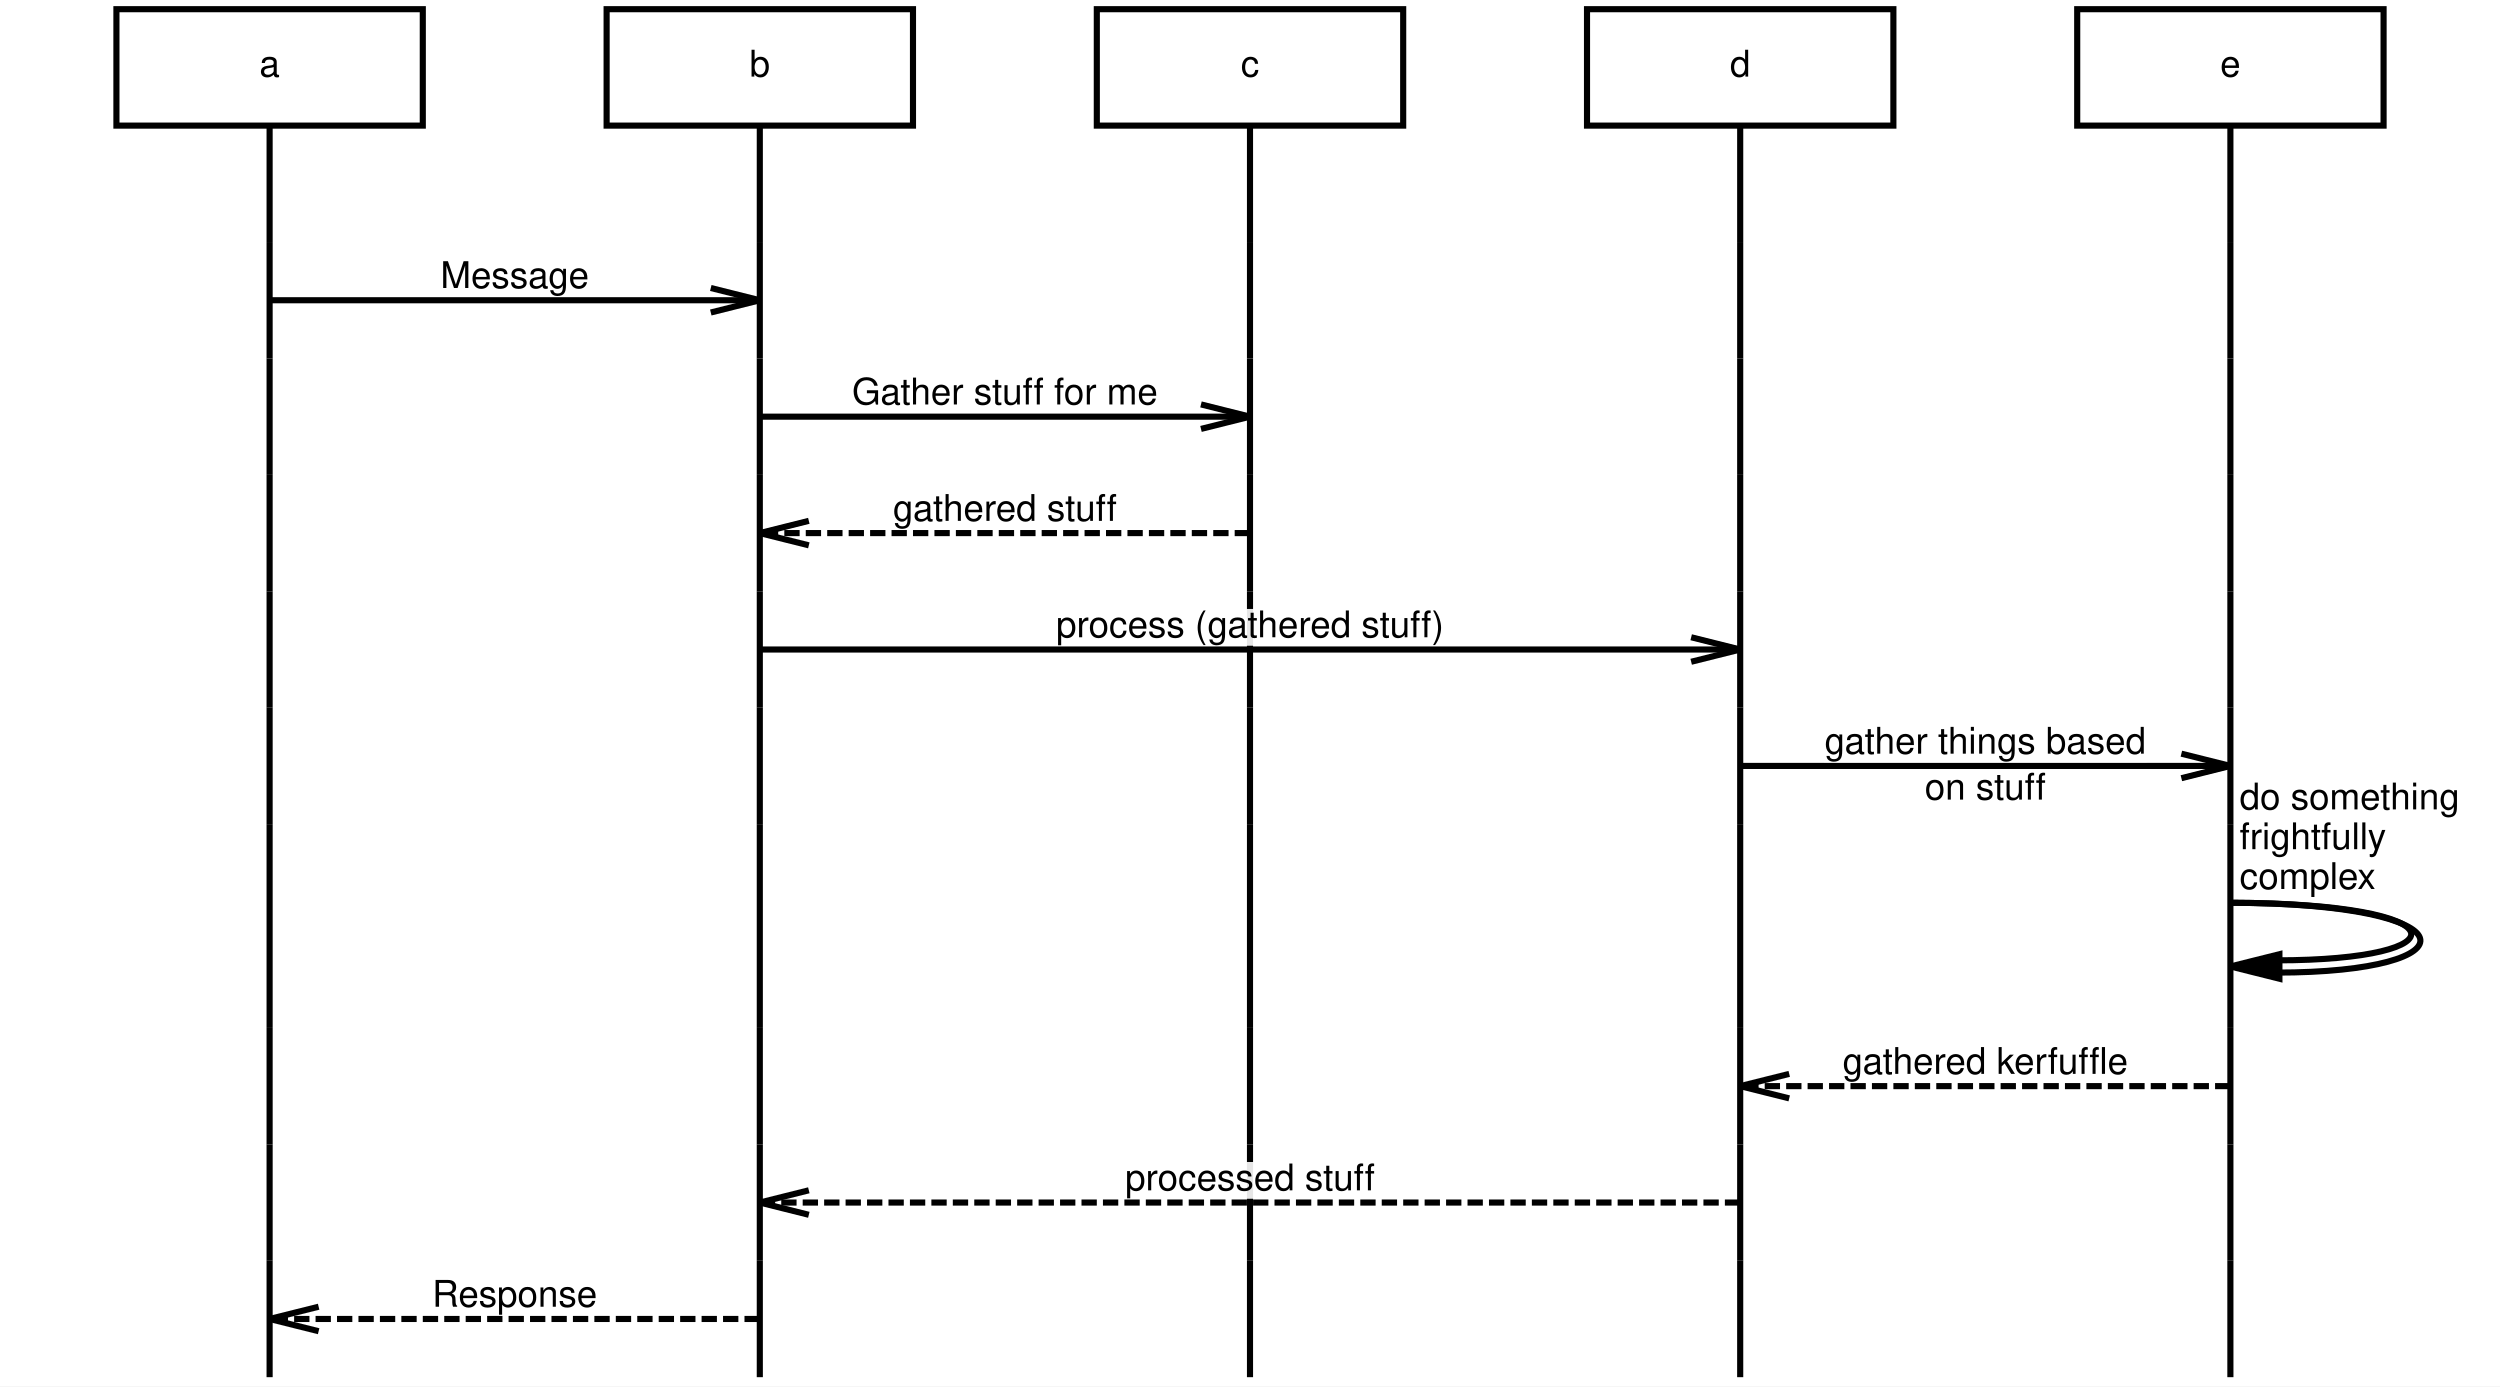
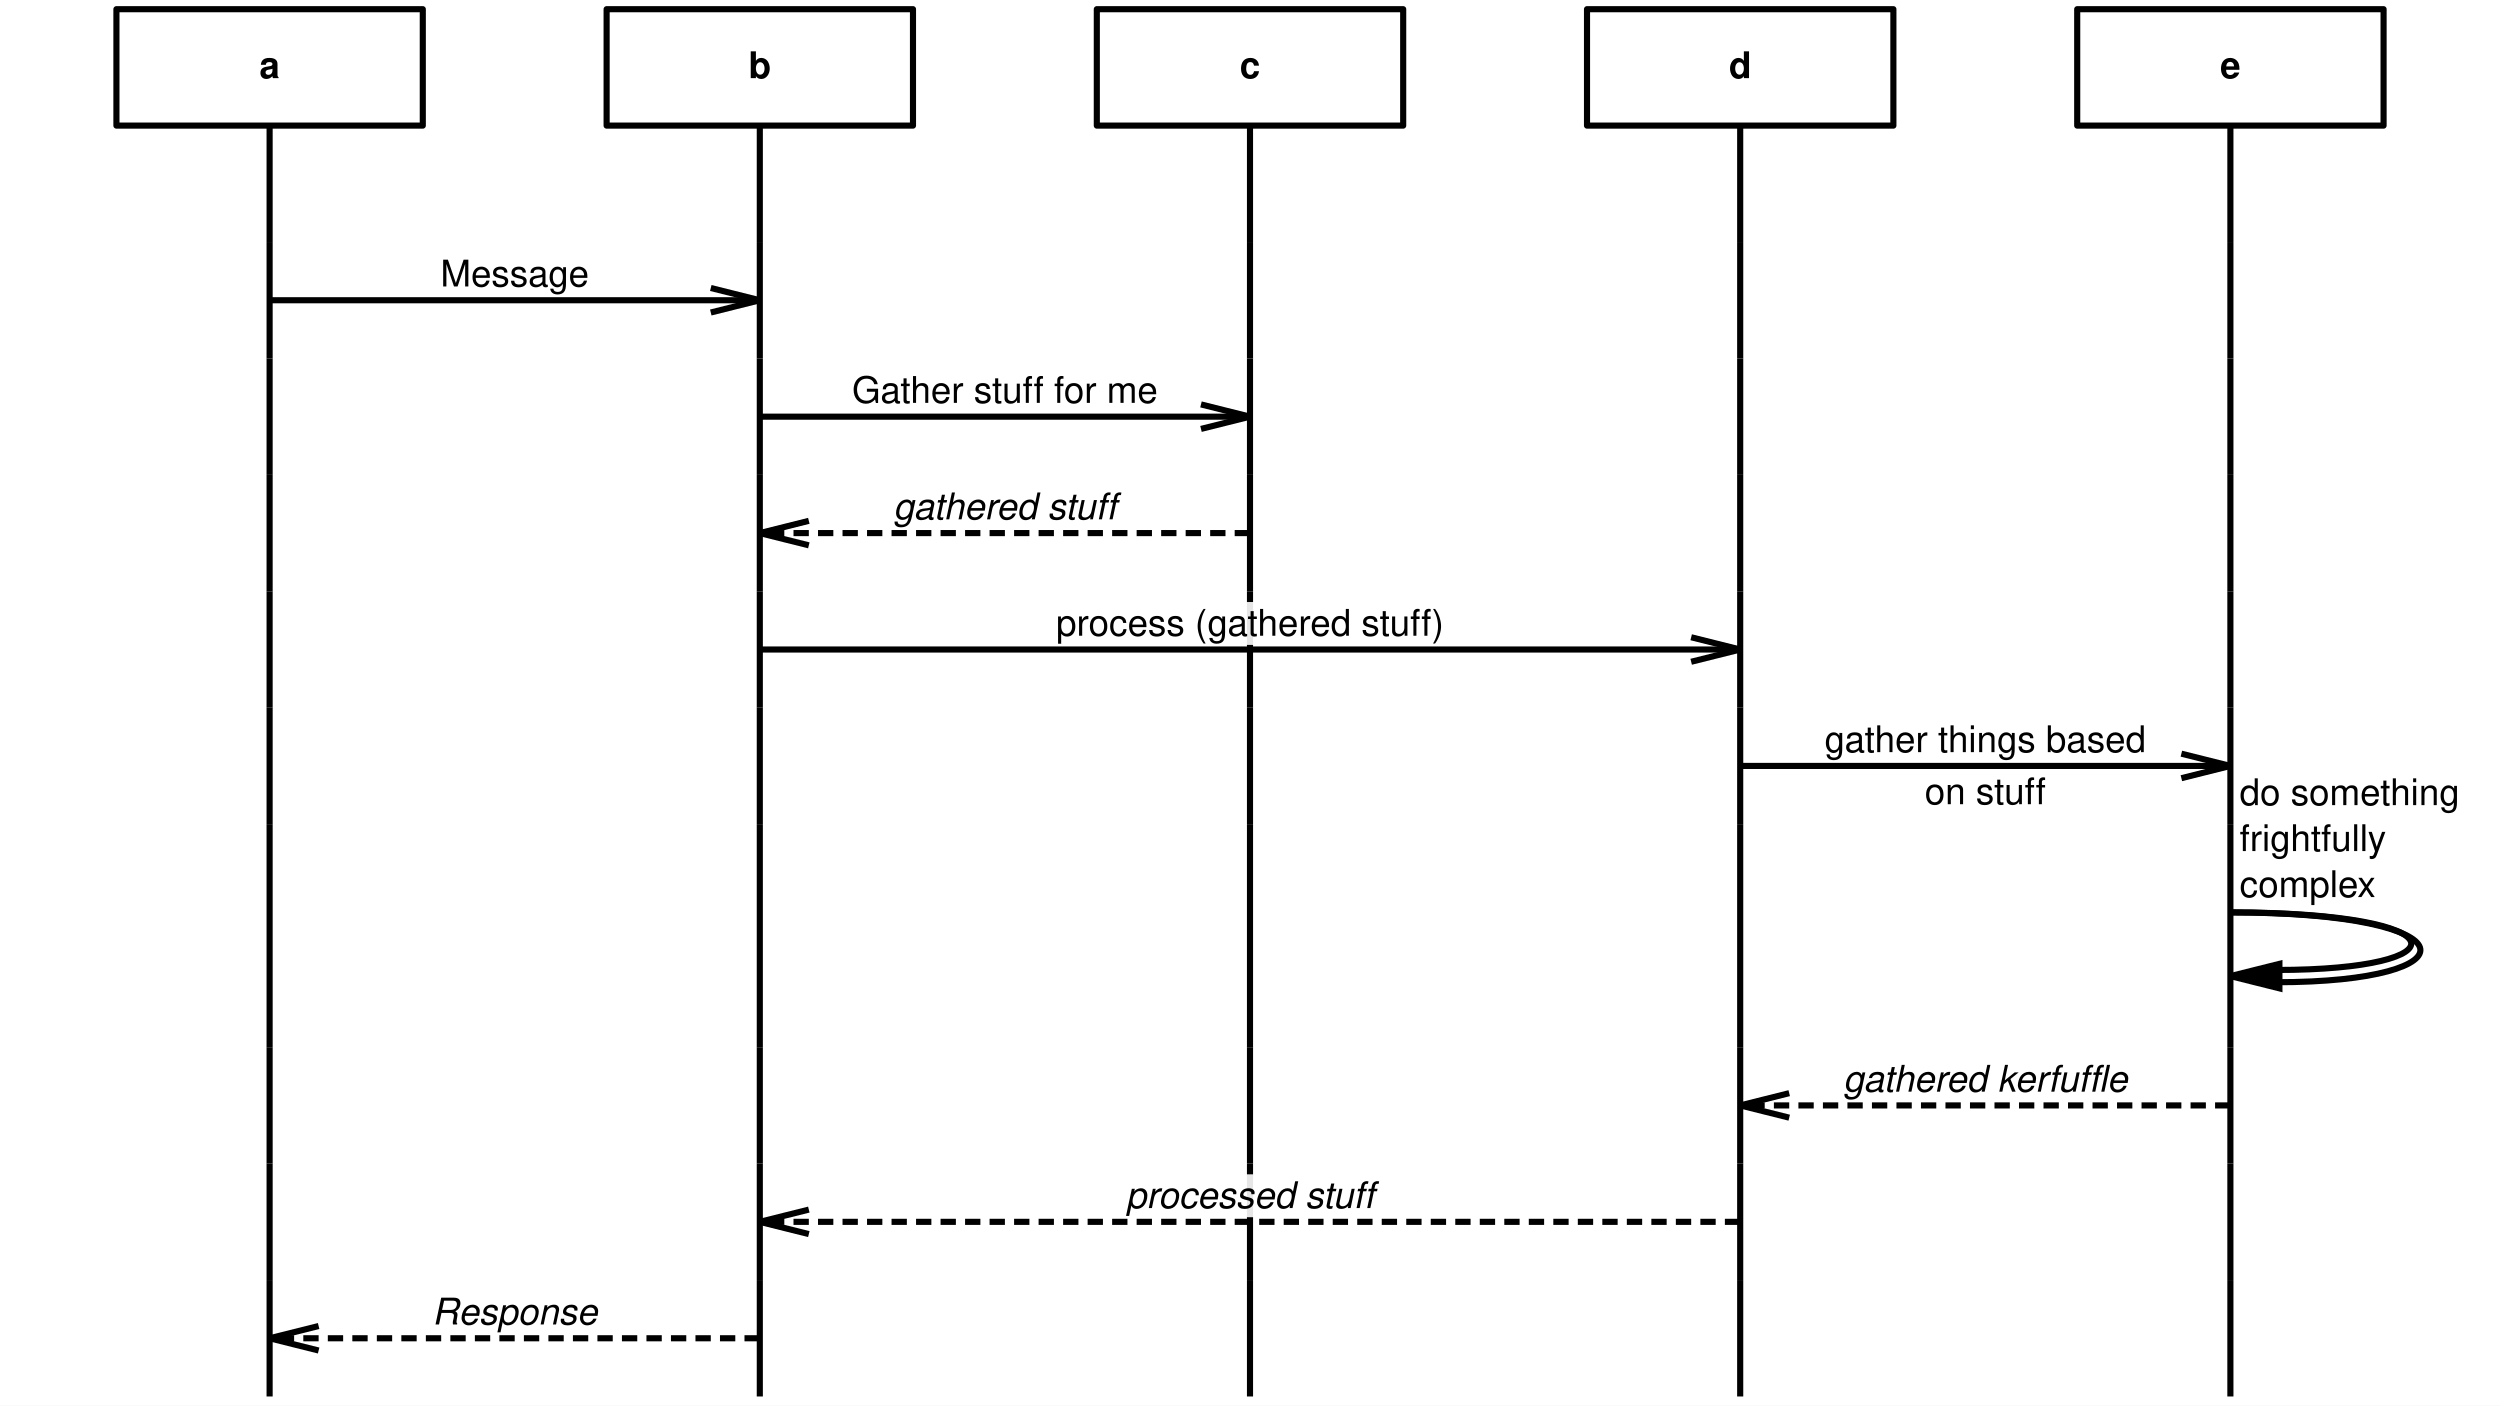
- <svg xmlns="http://www.w3.org/2000/svg" xmlns:xlink="http://www.w3.org/1999/xlink" version="1.1" id="mscgen_js-svg-__svg" width="100%" height="100%" viewBox="0 0 816 452.512">
+ <svg xmlns="http://www.w3.org/2000/svg" version="1.1" id="mscgenjsreplaceme" class="mscgenjsreplaceme" width="100%" height="100%" viewBox="0 0 816 458.81">
  <defs>
-     <style type="text/css">svg{  font-family:Helvetica,sans-serif;  font-size:12px;  font-weight:normal;  font-style:normal;  text-decoration:none;  background-color:white;  stroke:black;  color:black;}rect{  fill:none;  stroke:black;  stroke-width:2;}.bglayer{  fill:white;  stroke:white;  stroke-width:0;}rect.textbg{  fill:white;  stroke:white;  stroke-width:0;  opacity:0.9;}line{  stroke:black;  stroke-width:2;}.arcrowomit{  stroke-dasharray:2,2;}text{  color:inherit;  stroke:none;  text-anchor:middle;}text.entity{  text-decoration:underline;}text.anchor-start{  text-anchor:start;}path{  stroke:black;  color:black;  stroke-width:2;  fill:none;}.dotted{  stroke-dasharray:5,2;}.striped{  stroke-dasharray:10,5;}.arrow-marker{  overflow:visible;}.arrow-style{  stroke-width:1;}.arcrowomit{  stroke-dasharray:2,2;}.box{  /* fill: #ffc;  no-inherit */  fill:white;  opacity:0.9;}.boxtext, .arctext{  font-size:0.8em;  text-anchor:middle;}.comment{  stroke-dasharray:5,2;} .inherit{  stroke:inherit;  color:inherit;} .inherit-fill{  fill:inherit;}.watermark{  stroke:black;  color:black;  fill:black;  font-size: 48pt;  font-weight:bold;  opacity:0.14;}</style>
-     <marker orient="auto" id="mscgen_js-svg-__svgcallback-black" class="arrow-marker" viewBox="0 0 10 10" refX="9" refY="3" markerUnits="strokeWidth" markerWidth="10" markerHeight="10">
-       <path d="M 1,1 l 8,2 l-8,2" class="arrow-style" style="stroke-dasharray:100,1; stroke : black" />
-     </marker>
-     <marker orient="auto" id="mscgen_js-svg-__svgcallback-l-black" class="arrow-marker" viewBox="0 0 10 10" refX="9" refY="3" markerUnits="strokeWidth" markerWidth="10" markerHeight="10">
-       <path d="M17,1 l-8,2 l 8,2" class="arrow-style" style="stroke-dasharray:100,1; stroke : black" />
-     </marker>
-     <marker orient="auto" id="mscgen_js-svg-__svgmethod-black" class="arrow-marker" viewBox="0 0 10 10" refX="9" refY="3" markerUnits="strokeWidth" markerWidth="10" markerHeight="10">
+     <style type="text/css">svg.mscgenjsreplaceme{font-family:Helvetica,sans-serif;font-size:12px;font-weight:normal;font-style:normal;text-decoration:none;background-color:white;stroke:black;stroke-width:2}.mscgenjsreplaceme path, .mscgenjsreplaceme rect{fill:none}.mscgenjsreplaceme .label-text-background{fill:white;stroke:white;stroke-width:0}.mscgenjsreplaceme .bglayer{fill:white;stroke:white;stroke-width:0}.mscgenjsreplaceme line{}.mscgenjsreplaceme .return, .mscgenjsreplaceme .comment{stroke-dasharray:5,3}.mscgenjsreplaceme .inline_expression_divider{stroke-dasharray:10,5}.mscgenjsreplaceme text{color:inherit;stroke:none;text-anchor:middle}.mscgenjsreplaceme text.anchor-start{text-anchor:start}.mscgenjsreplaceme .arrow-marker{overflow:visible}.mscgenjsreplaceme .arrow-style{stroke-width:1}.mscgenjsreplaceme .arcrow, .mscgenjsreplaceme .arcrowomit, .mscgenjsreplaceme .emphasised{stroke-linecap:butt}.mscgenjsreplaceme .arcrowomit{stroke-dasharray:2,2}.mscgenjsreplaceme .box, .mscgenjsreplaceme .entity{fill:white;stroke-linejoin:round}.mscgenjsreplaceme .inherit{stroke:inherit;color:inherit}.mscgenjsreplaceme .inherit-fill{fill:inherit}.mscgenjsreplaceme .watermark{font-size:48pt;font-weight:bold;opacity:0.14}.mscgenjsreplaceme text.entity-text{font-weight:bold;}.mscgenjsreplaceme text.return-text{font-style:italic}.mscgenjsreplaceme path.note{fill:#FFFFCC}.mscgenjsreplaceme rect.label-text-background{opacity:0.9}.mscgenjsreplaceme line.comment,.mscgenjsreplaceme rect.inline_expression,.mscgenjsreplaceme .inline_expression_divider,.mscgenjsreplaceme .inline_expression_label{stroke:grey}</style>
+     <marker orient="auto" id="mscgenjsreplacemecallback-black" class="arrow-marker" viewBox="0 0 10 10" refX="9" refY="3" markerUnits="strokeWidth" markerWidth="10" markerHeight="10">
+       <path d="M 1,1 l 8,2 l-8,2" class="arrow-style" style="stroke-dasharray:100,1;stroke:black" />
+     </marker>
+     <marker orient="auto" id="mscgenjsreplacemecallback-l-black" class="arrow-marker" viewBox="0 0 10 10" refX="9" refY="3" markerUnits="strokeWidth" markerWidth="10" markerHeight="10">
+       <path d="M17,1 l-8,2 l 8,2" class="arrow-style" style="stroke-dasharray:100,1;stroke:black" />
+     </marker>
+     <marker orient="auto" id="mscgenjsreplacememethod-black" class="arrow-marker" viewBox="0 0 10 10" refX="9" refY="3" markerUnits="strokeWidth" markerWidth="10" markerHeight="10">
      <polygon points="1,1  9,3  1,5" class="arrow-style" stroke="black" fill="black" />
    </marker>
-     <marker orient="auto" id="mscgen_js-svg-__svgmethod-l-black" class="arrow-marker" viewBox="0 0 10 10" refX="9" refY="3" markerUnits="strokeWidth" markerWidth="10" markerHeight="10">
+     <marker orient="auto" id="mscgenjsreplacememethod-l-black" class="arrow-marker" viewBox="0 0 10 10" refX="9" refY="3" markerUnits="strokeWidth" markerWidth="10" markerHeight="10">
      <polygon points="17,1 9,3 17,5" class="arrow-style" stroke="black" fill="black" />
    </marker>
-     <g id="mscgen_js-svg-__svg__defs">
-       <g id="mscgen_js-svg-__svga">
-         <rect width="100" height="38" />
-         <g>
-           <text x="50" y="21.996" class="entity">
-             <tspan>a</tspan>
-           </text>
-         </g>
-       </g>
-       <g id="mscgen_js-svg-__svgb">
-         <rect width="100" height="38" />
-         <g>
-           <text x="50" y="21.996" class="entity">
-             <tspan>b</tspan>
-           </text>
-         </g>
-       </g>
-       <g id="mscgen_js-svg-__svgc">
-         <rect width="100" height="38" />
-         <g>
-           <text x="50" y="21.996" class="entity">
-             <tspan>c</tspan>
-           </text>
-         </g>
-       </g>
-       <g id="mscgen_js-svg-__svgd">
-         <rect width="100" height="38" />
-         <g>
-           <text x="50" y="21.996" class="entity">
-             <tspan>d</tspan>
-           </text>
-         </g>
-       </g>
-       <g id="mscgen_js-svg-__svge">
-         <rect width="100" height="38" />
-         <g>
-           <text x="50" y="21.996" class="entity">
-             <tspan>e</tspan>
-           </text>
-         </g>
-       </g>
-       <g id="mscgen_js-svg-__svgarcrow">
-         <line x1="50" y1="-19" x2="50" y2="19" class="mscgen_js-svg-__svgarcrow" />
-         <line x1="210" y1="-19" x2="210" y2="19" class="mscgen_js-svg-__svgarcrow" />
-         <line x1="370" y1="-19" x2="370" y2="19" class="mscgen_js-svg-__svgarcrow" />
-         <line x1="530" y1="-19" x2="530" y2="19" class="mscgen_js-svg-__svgarcrow" />
-         <line x1="690" y1="-19" x2="690" y2="19" class="mscgen_js-svg-__svgarcrow" />
-       </g>
-       <g id="mscgen_js-svg-__svg0_0">
-         <line x1="50" y1="0" x2="210" y2="0" style="stroke:black" marker-end="url(#mscgen_js-svg-__svgcallback-black)" />
-         <g>
-           <rect width="48.688" height="12" x="105.656" y="-13.234" class="textbg" />
-           <text x="130" y="-3.996">
+   </defs>
+   <g id="mscgenjsreplaceme_body" transform="translate(38,3) scale(1,1)">
+     <g id="mscgenjsreplaceme_background">
+       <rect width="816" height="458.81" x="-38" y="-3" class="bglayer" />
+     </g>
+     <g id="mscgenjsreplaceme_arcspans" />
+     <g id="mscgenjsreplaceme_lifelines">
+       <line x1="50" y1="38" x2="50" y2="76" class="arcrow" />
+       <line x1="210" y1="38" x2="210" y2="76" class="arcrow" />
+       <line x1="370" y1="38" x2="370" y2="76" class="arcrow" />
+       <line x1="530" y1="38" x2="530" y2="76" class="arcrow" />
+       <line x1="690" y1="38" x2="690" y2="76" class="arcrow" />
+       <line x1="50" y1="76" x2="50" y2="114" class="arcrow" />
+       <line x1="210" y1="76" x2="210" y2="114" class="arcrow" />
+       <line x1="370" y1="76" x2="370" y2="114" class="arcrow" />
+       <line x1="530" y1="76" x2="530" y2="114" class="arcrow" />
+       <line x1="690" y1="76" x2="690" y2="114" class="arcrow" />
+       <line x1="50" y1="114" x2="50" y2="152" class="arcrow" />
+       <line x1="210" y1="114" x2="210" y2="152" class="arcrow" />
+       <line x1="370" y1="114" x2="370" y2="152" class="arcrow" />
+       <line x1="530" y1="114" x2="530" y2="152" class="arcrow" />
+       <line x1="690" y1="114" x2="690" y2="152" class="arcrow" />
+       <line x1="50" y1="152" x2="50" y2="190" class="arcrow" />
+       <line x1="210" y1="152" x2="210" y2="190" class="arcrow" />
+       <line x1="370" y1="152" x2="370" y2="190" class="arcrow" />
+       <line x1="530" y1="152" x2="530" y2="190" class="arcrow" />
+       <line x1="690" y1="152" x2="690" y2="190" class="arcrow" />
+       <line x1="50" y1="190" x2="50" y2="228" class="arcrow" />
+       <line x1="210" y1="190" x2="210" y2="228" class="arcrow" />
+       <line x1="370" y1="190" x2="370" y2="228" class="arcrow" />
+       <line x1="530" y1="190" x2="530" y2="228" class="arcrow" />
+       <line x1="690" y1="190" x2="690" y2="228" class="arcrow" />
+       <line x1="50" y1="228" x2="50" y2="266" class="arcrow" />
+       <line x1="210" y1="228" x2="210" y2="266" class="arcrow" />
+       <line x1="370" y1="228" x2="370" y2="266" class="arcrow" />
+       <line x1="530" y1="228" x2="530" y2="266" class="arcrow" />
+       <line x1="690" y1="228" x2="690" y2="266" class="arcrow" />
+       <line x1="50" y1="266" x2="50" y2="338.81" class="arcrow" />
+       <line x1="210" y1="266" x2="210" y2="338.81" class="arcrow" />
+       <line x1="370" y1="266" x2="370" y2="338.81" class="arcrow" />
+       <line x1="530" y1="266" x2="530" y2="338.81" class="arcrow" />
+       <line x1="690" y1="266" x2="690" y2="338.81" class="arcrow" />
+       <line x1="50" y1="338.81" x2="50" y2="376.81" class="arcrow" />
+       <line x1="210" y1="338.81" x2="210" y2="376.81" class="arcrow" />
+       <line x1="370" y1="338.81" x2="370" y2="376.81" class="arcrow" />
+       <line x1="530" y1="338.81" x2="530" y2="376.81" class="arcrow" />
+       <line x1="690" y1="338.81" x2="690" y2="376.81" class="arcrow" />
+       <line x1="50" y1="376.81" x2="50" y2="414.81" class="arcrow" />
+       <line x1="210" y1="376.81" x2="210" y2="414.81" class="arcrow" />
+       <line x1="370" y1="376.81" x2="370" y2="414.81" class="arcrow" />
+       <line x1="530" y1="376.81" x2="530" y2="414.81" class="arcrow" />
+       <line x1="690" y1="376.81" x2="690" y2="414.81" class="arcrow" />
+       <line x1="50" y1="414.81" x2="50" y2="452.81" class="arcrow" />
+       <line x1="210" y1="414.81" x2="210" y2="452.81" class="arcrow" />
+       <line x1="370" y1="414.81" x2="370" y2="452.81" class="arcrow" />
+       <line x1="530" y1="414.81" x2="530" y2="452.81" class="arcrow" />
+       <line x1="690" y1="414.81" x2="690" y2="452.81" class="arcrow" />
+     </g>
+     <g id="mscgenjsreplaceme_sequence">
+       <g>
+         <g>
+           <rect width="100" height="38" class="entity" />
+           <g>
+             <text x="50" y="22.5" class="entity-text ">
+               <tspan>a</tspan>
+             </text>
+           </g>
+         </g>
+         <g>
+           <rect width="100" height="38" x="160" class="entity" />
+           <g>
+             <text x="210" y="22.5" class="entity-text ">
+               <tspan>b</tspan>
+             </text>
+           </g>
+         </g>
+         <g>
+           <rect width="100" height="38" x="320" class="entity" />
+           <g>
+             <text x="370" y="22.5" class="entity-text ">
+               <tspan>c</tspan>
+             </text>
+           </g>
+         </g>
+         <g>
+           <rect width="100" height="38" x="480" class="entity" />
+           <g>
+             <text x="530" y="22.5" class="entity-text ">
+               <tspan>d</tspan>
+             </text>
+           </g>
+         </g>
+         <g>
+           <rect width="100" height="38" x="640" class="entity" />
+           <g>
+             <text x="690" y="22.5" class="entity-text ">
+               <tspan>e</tspan>
+             </text>
+           </g>
+         </g>
+       </g>
+       <g>
+         <line x1="50" y1="95" x2="210" y2="95" class="arc directional callback" style="stroke:black" marker-end="url(#mscgenjsreplacemecallback-black)" />
+         <g>
+           <rect width="48.69" height="14" x="105.64" y="79.5" class="label-text-background" />
+           <text x="130" y="90.5" class="directional-text callback-text ">
            <tspan>Message</tspan>
          </text>
        </g>
      </g>
-       <g id="mscgen_js-svg-__svgarcrow_0">
-         <line x1="50" y1="-19" x2="50" y2="19" class="arcrow" />
-         <line x1="210" y1="-19" x2="210" y2="19" class="arcrow" />
-         <line x1="370" y1="-19" x2="370" y2="19" class="arcrow" />
-         <line x1="530" y1="-19" x2="530" y2="19" class="arcrow" />
-         <line x1="690" y1="-19" x2="690" y2="19" class="arcrow" />
-       </g>
-       <g id="mscgen_js-svg-__svg1_0">
-         <line x1="210" y1="0" x2="370" y2="0" style="stroke:black" marker-end="url(#mscgen_js-svg-__svgcallback-black)" />
-         <g>
-           <rect width="99.938" height="12" x="240.031" y="-13.234" class="textbg" />
-           <text x="290" y="-3.996">
+       <g>
+         <line x1="210" y1="133" x2="370" y2="133" class="arc directional callback" style="stroke:black" marker-end="url(#mscgenjsreplacemecallback-black)" />
+         <g>
+           <rect width="99.81" height="14" x="240.08" y="117.5" class="label-text-background" />
+           <text x="290" y="128.5" class="directional-text callback-text ">
            <tspan>Gather stuff for me</tspan>
          </text>
        </g>
      </g>
-       <g id="mscgen_js-svg-__svgarcrow_1">
-         <line x1="50" y1="-19" x2="50" y2="19" class="arcrow" />
-         <line x1="210" y1="-19" x2="210" y2="19" class="arcrow" />
-         <line x1="370" y1="-19" x2="370" y2="19" class="arcrow" />
-         <line x1="530" y1="-19" x2="530" y2="19" class="arcrow" />
-         <line x1="690" y1="-19" x2="690" y2="19" class="arcrow" />
-       </g>
-       <g id="mscgen_js-svg-__svg2_0">
-         <line x1="370" y1="0" x2="210" y2="0" style="stroke:black;stroke-dasharray:5,2;" marker-end="url(#mscgen_js-svg-__svgcallback-black)" />
-         <g>
-           <rect width="73.344" height="12" x="253.328" y="-13.234" class="textbg" />
-           <text x="290" y="-3.996">
+       <g>
+         <line x1="370" y1="171" x2="210" y2="171" class="arc directional return" style="stroke:black" marker-end="url(#mscgenjsreplacemecallback-black)" />
+         <g>
+           <rect width="74.81" height="14" x="253.41" y="155.5" class="label-text-background" />
+           <text x="290" y="166.5" class="directional-text return-text ">
            <tspan>gathered stuff</tspan>
          </text>
        </g>
      </g>
-       <g id="mscgen_js-svg-__svgarcrow_2">
-         <line x1="50" y1="-19" x2="50" y2="19" class="arcrow" />
-         <line x1="210" y1="-19" x2="210" y2="19" class="arcrow" />
-         <line x1="370" y1="-19" x2="370" y2="19" class="arcrow" />
-         <line x1="530" y1="-19" x2="530" y2="19" class="arcrow" />
-         <line x1="690" y1="-19" x2="690" y2="19" class="arcrow" />
-       </g>
-       <g id="mscgen_js-svg-__svg3_0">
-         <line x1="210" y1="0" x2="530" y2="0" style="stroke:black" marker-end="url(#mscgen_js-svg-__svgcallback-black)" />
-         <g>
-           <rect width="126.625" height="12" x="306.688" y="-13.234" class="textbg" />
-           <text x="370" y="-3.996">
+       <g>
+         <line x1="210" y1="209" x2="530" y2="209" class="arc directional callback" style="stroke:black" marker-end="url(#mscgenjsreplacemecallback-black)" />
+         <g>
+           <rect width="126.52" height="14" x="306.73" y="193.5" class="label-text-background" />
+           <text x="370" y="204.5" class="directional-text callback-text ">
            <tspan>process (gathered stuff)</tspan>
          </text>
        </g>
      </g>
-       <g id="mscgen_js-svg-__svgarcrow_3">
-         <line x1="50" y1="-19" x2="50" y2="19" class="arcrow" />
-         <line x1="210" y1="-19" x2="210" y2="19" class="arcrow" />
-         <line x1="370" y1="-19" x2="370" y2="19" class="arcrow" />
-         <line x1="530" y1="-19" x2="530" y2="19" class="arcrow" />
-         <line x1="690" y1="-19" x2="690" y2="19" class="arcrow" />
-       </g>
-       <g id="mscgen_js-svg-__svg4_0">
-         <line x1="530" y1="0" x2="690" y2="0" style="stroke:black" marker-end="url(#mscgen_js-svg-__svgcallback-black)" />
-         <g>
-           <rect width="105.344" height="12" x="557.328" y="-13.234" class="textbg" />
-           <text x="610" y="-3.996">
+       <g>
+         <line x1="530" y1="247" x2="690" y2="247" class="arc directional callback" style="stroke:black" marker-end="url(#mscgenjsreplacemecallback-black)" />
+         <g>
+           <rect width="105.41" height="14" x="557.28" y="231.5" class="label-text-background" />
+           <text x="610" y="242.5" class="directional-text callback-text ">
            <tspan>gather things based</tspan>
          </text>
-           <rect width="39.344" height="12" x="590.328" y="1.75" class="textbg" />
-           <text x="610" y="10.988">
+           <rect width="39.14" height="14" x="590.42" y="248.5" class="label-text-background" />
+           <text x="610" y="259.5" class="directional-text callback-text ">
            <tspan>on stuff</tspan>
          </text>
        </g>
      </g>
-       <g id="mscgen_js-svg-__svgarcrow_4">
-         <line x1="50" y1="-19" x2="50" y2="19" class="arcrow" />
-         <line x1="210" y1="-19" x2="210" y2="19" class="arcrow" />
-         <line x1="370" y1="-19" x2="370" y2="19" class="arcrow" />
-         <line x1="530" y1="-19" x2="530" y2="19" class="arcrow" />
-         <line x1="690" y1="-19" x2="690" y2="19" class="arcrow" />
-       </g>
-       <g id="mscgen_js-svg-__svg5_0">
-         <g>
-           <path d="M690, -7.6 C766,-7.4 766,11.2 705,11.2" style="stroke:undefined" />
-           <path d="M690, -7.6 C770,-7.4 770,15.2 705,15.2" style="stroke:undefined" />
-           <path d="M690, -7.6 C770,-7.4 770,13.2 690,13.2" style="stroke:transparent;" marker-end="url(#mscgen_js-svg-__svgmethod-black)" />
-         </g>
-         <g>
-           <rect width="72" height="12" x="693" y="-47.312" class="textbg" />
-           <text x="693" y="-38.065" class="anchor-start">
+       <g>
+         <g class="arc directional emphasised">
+           <path d="M690,294.8 C766,294.9 766,313.6 705,313.6 " class="arc directional emphasised" />
+           <path d="M690,294.8 C770,294.9 770,317.6 705,317.6 " class="arc directional emphasised" />
+           <path d="M690,294.8 C770,294.9 770,315.6 690,315.6 " style="stroke:transparent;" marker-end="url(#mscgenjsreplacememethod-black)" />
+         </g>
+         <g>
+           <rect width="72.05" height="14" x="693" y="248.8" class="label-text-background" />
+           <text x="693" y="259.8" class="directional-text emphasised-text anchor-start ">
            <tspan>do something</tspan>
          </text>
-           <rect width="47.953" height="12" x="693" y="-34.328" class="textbg" />
-           <text x="693" y="-25.08" class="anchor-start">
+           <rect width="48.02" height="14" x="693" y="263.8" class="label-text-background" />
+           <text x="693" y="274.8" class="directional-text emphasised-text anchor-start ">
            <tspan>frightfully</tspan>
          </text>
-           <rect width="44.656" height="12" x="693" y="-21.344" class="textbg" />
-           <text x="693" y="-12.096" class="anchor-start">
+           <rect width="44.67" height="14" x="693" y="278.8" class="label-text-background" />
+           <text x="693" y="289.8" class="directional-text emphasised-text anchor-start ">
            <tspan>complex</tspan>
          </text>
        </g>
      </g>
-       <g id="mscgen_js-svg-__svgarcrow_5">
-         <line x1="50" y1="-33.256" x2="50" y2="33.256" class="arcrow" />
-         <line x1="210" y1="-33.256" x2="210" y2="33.256" class="arcrow" />
-         <line x1="370" y1="-33.256" x2="370" y2="33.256" class="arcrow" />
-         <line x1="530" y1="-33.256" x2="530" y2="33.256" class="arcrow" />
-         <line x1="690" y1="-33.256" x2="690" y2="33.256" class="arcrow" />
-       </g>
-       <g id="mscgen_js-svg-__svg6_0">
-         <line x1="690" y1="0" x2="530" y2="0" style="stroke:black;stroke-dasharray:5,2;" marker-end="url(#mscgen_js-svg-__svgcallback-black)" />
-         <g>
-           <rect width="93.312" height="12" x="563.344" y="-13.234" class="textbg" />
-           <text x="610" y="-3.996">
+       <g>
+         <line x1="690" y1="357.81" x2="530" y2="357.81" class="arc directional return" style="stroke:black" marker-end="url(#mscgenjsreplacemecallback-black)" />
+         <g>
+           <rect width="93.69" height="14" x="563.3" y="342.3" class="label-text-background" />
+           <text x="610" y="353.31" class="directional-text return-text ">
            <tspan>gathered kerfuffle</tspan>
          </text>
        </g>
      </g>
-       <g id="mscgen_js-svg-__svgarcrow_6">
-         <line x1="50" y1="-19" x2="50" y2="19" class="arcrow" />
-         <line x1="210" y1="-19" x2="210" y2="19" class="arcrow" />
-         <line x1="370" y1="-19" x2="370" y2="19" class="arcrow" />
-         <line x1="530" y1="-19" x2="530" y2="19" class="arcrow" />
-         <line x1="690" y1="-19" x2="690" y2="19" class="arcrow" />
-       </g>
-       <g id="mscgen_js-svg-__svg7_0">
-         <line x1="530" y1="0" x2="210" y2="0" style="stroke:black;stroke-dasharray:5,2;" marker-end="url(#mscgen_js-svg-__svgcallback-black)" />
-         <g>
-           <rect width="81.344" height="12" x="329.328" y="-13.234" class="textbg" />
-           <text x="370" y="-3.996">
+       <g>
+         <line x1="530" y1="395.81" x2="210" y2="395.81" class="arc directional return" style="stroke:black" marker-end="url(#mscgenjsreplacemecallback-black)" />
+         <g>
+           <rect width="82.8" height="14" x="329.41" y="380.3" class="label-text-background" />
+           <text x="370" y="391.31" class="directional-text return-text ">
            <tspan>processed stuff</tspan>
          </text>
        </g>
      </g>
-       <g id="mscgen_js-svg-__svgarcrow_7">
-         <line x1="50" y1="-19" x2="50" y2="19" class="arcrow" />
-         <line x1="210" y1="-19" x2="210" y2="19" class="arcrow" />
-         <line x1="370" y1="-19" x2="370" y2="19" class="arcrow" />
-         <line x1="530" y1="-19" x2="530" y2="19" class="arcrow" />
-         <line x1="690" y1="-19" x2="690" y2="19" class="arcrow" />
-       </g>
-       <g id="mscgen_js-svg-__svg8_0">
-         <line x1="210" y1="0" x2="50" y2="0" style="stroke:black;stroke-dasharray:5,2;" marker-end="url(#mscgen_js-svg-__svgcallback-black)" />
-         <g>
-           <rect width="54.031" height="12" x="102.984" y="-13.234" class="textbg" />
-           <text x="130" y="-3.996">
+       <g>
+         <line x1="210" y1="433.81" x2="50" y2="433.81" class="arc directional return" style="stroke:black" marker-end="url(#mscgenjsreplacemecallback-black)" />
+         <g>
+           <rect width="54.33" height="14" x="102.97" y="418.3" class="label-text-background" />
+           <text x="130" y="429.31" class="directional-text return-text ">
            <tspan>Response</tspan>
          </text>
        </g>
      </g>
-       <g id="mscgen_js-svg-__svgarcrow_8">
-         <line x1="50" y1="-19" x2="50" y2="19" class="arcrow" />
-         <line x1="210" y1="-19" x2="210" y2="19" class="arcrow" />
-         <line x1="370" y1="-19" x2="370" y2="19" class="arcrow" />
-         <line x1="530" y1="-19" x2="530" y2="19" class="arcrow" />
-         <line x1="690" y1="-19" x2="690" y2="19" class="arcrow" />
-       </g>
    </g>
-   </defs>
-   <g id="mscgen_js-svg-__svg__body" transform="translate(38,3) scale(1,1)">
-     <g id="mscgen_js-svg-__svg__background">
-       <rect width="816" height="452.512" x="-38" y="-3" class="bglayer" />
-     </g>
-     <g id="mscgen_js-svg-__svg__arcspanlayer" />
-     <g id="mscgen_js-svg-__svg__lifelinelayer">
-       <use x="0" y="57" xlink:href="#mscgen_js-svg-__svgarcrow" />
-       <use x="0" y="95" xlink:href="#mscgen_js-svg-__svgarcrow_0" />
-       <use x="0" y="133" xlink:href="#mscgen_js-svg-__svgarcrow_1" />
-       <use x="0" y="171" xlink:href="#mscgen_js-svg-__svgarcrow_2" />
-       <use x="0" y="209" xlink:href="#mscgen_js-svg-__svgarcrow_3" />
-       <use x="0" y="247" xlink:href="#mscgen_js-svg-__svgarcrow_4" />
-       <use x="0" y="299.256" xlink:href="#mscgen_js-svg-__svgarcrow_5" />
-       <use x="0" y="351.512" xlink:href="#mscgen_js-svg-__svgarcrow_6" />
-       <use x="0" y="389.512" xlink:href="#mscgen_js-svg-__svgarcrow_7" />
-       <use x="0" y="427.512" xlink:href="#mscgen_js-svg-__svgarcrow_8" />
-     </g>
-     <g id="mscgen_js-svg-__svg__sequencelayer">
-       <use x="0" y="0" xlink:href="#mscgen_js-svg-__svga" />
-       <use x="160" y="0" xlink:href="#mscgen_js-svg-__svgb" />
-       <use x="320" y="0" xlink:href="#mscgen_js-svg-__svgc" />
-       <use x="480" y="0" xlink:href="#mscgen_js-svg-__svgd" />
-       <use x="640" y="0" xlink:href="#mscgen_js-svg-__svge" />
-       <use x="0" y="95" xlink:href="#mscgen_js-svg-__svg0_0" />
-       <use x="0" y="133" xlink:href="#mscgen_js-svg-__svg1_0" />
-       <use x="0" y="171" xlink:href="#mscgen_js-svg-__svg2_0" />
-       <use x="0" y="209" xlink:href="#mscgen_js-svg-__svg3_0" />
-       <use x="0" y="247" xlink:href="#mscgen_js-svg-__svg4_0" />
-       <use x="0" y="299.256" xlink:href="#mscgen_js-svg-__svg5_0" />
-       <use x="0" y="351.512" xlink:href="#mscgen_js-svg-__svg6_0" />
-       <use x="0" y="389.512" xlink:href="#mscgen_js-svg-__svg7_0" />
-       <use x="0" y="427.512" xlink:href="#mscgen_js-svg-__svg8_0" />
-     </g>
-     <g id="mscgen_js-svg-__svg__notelayer" />
-     <g id="mscgen_js-svg-__svg__watermark" />
+     <g id="mscgenjsreplaceme_notes" />
+     <g id="mscgenjsreplaceme_watermark" />
  </g>
</svg>
